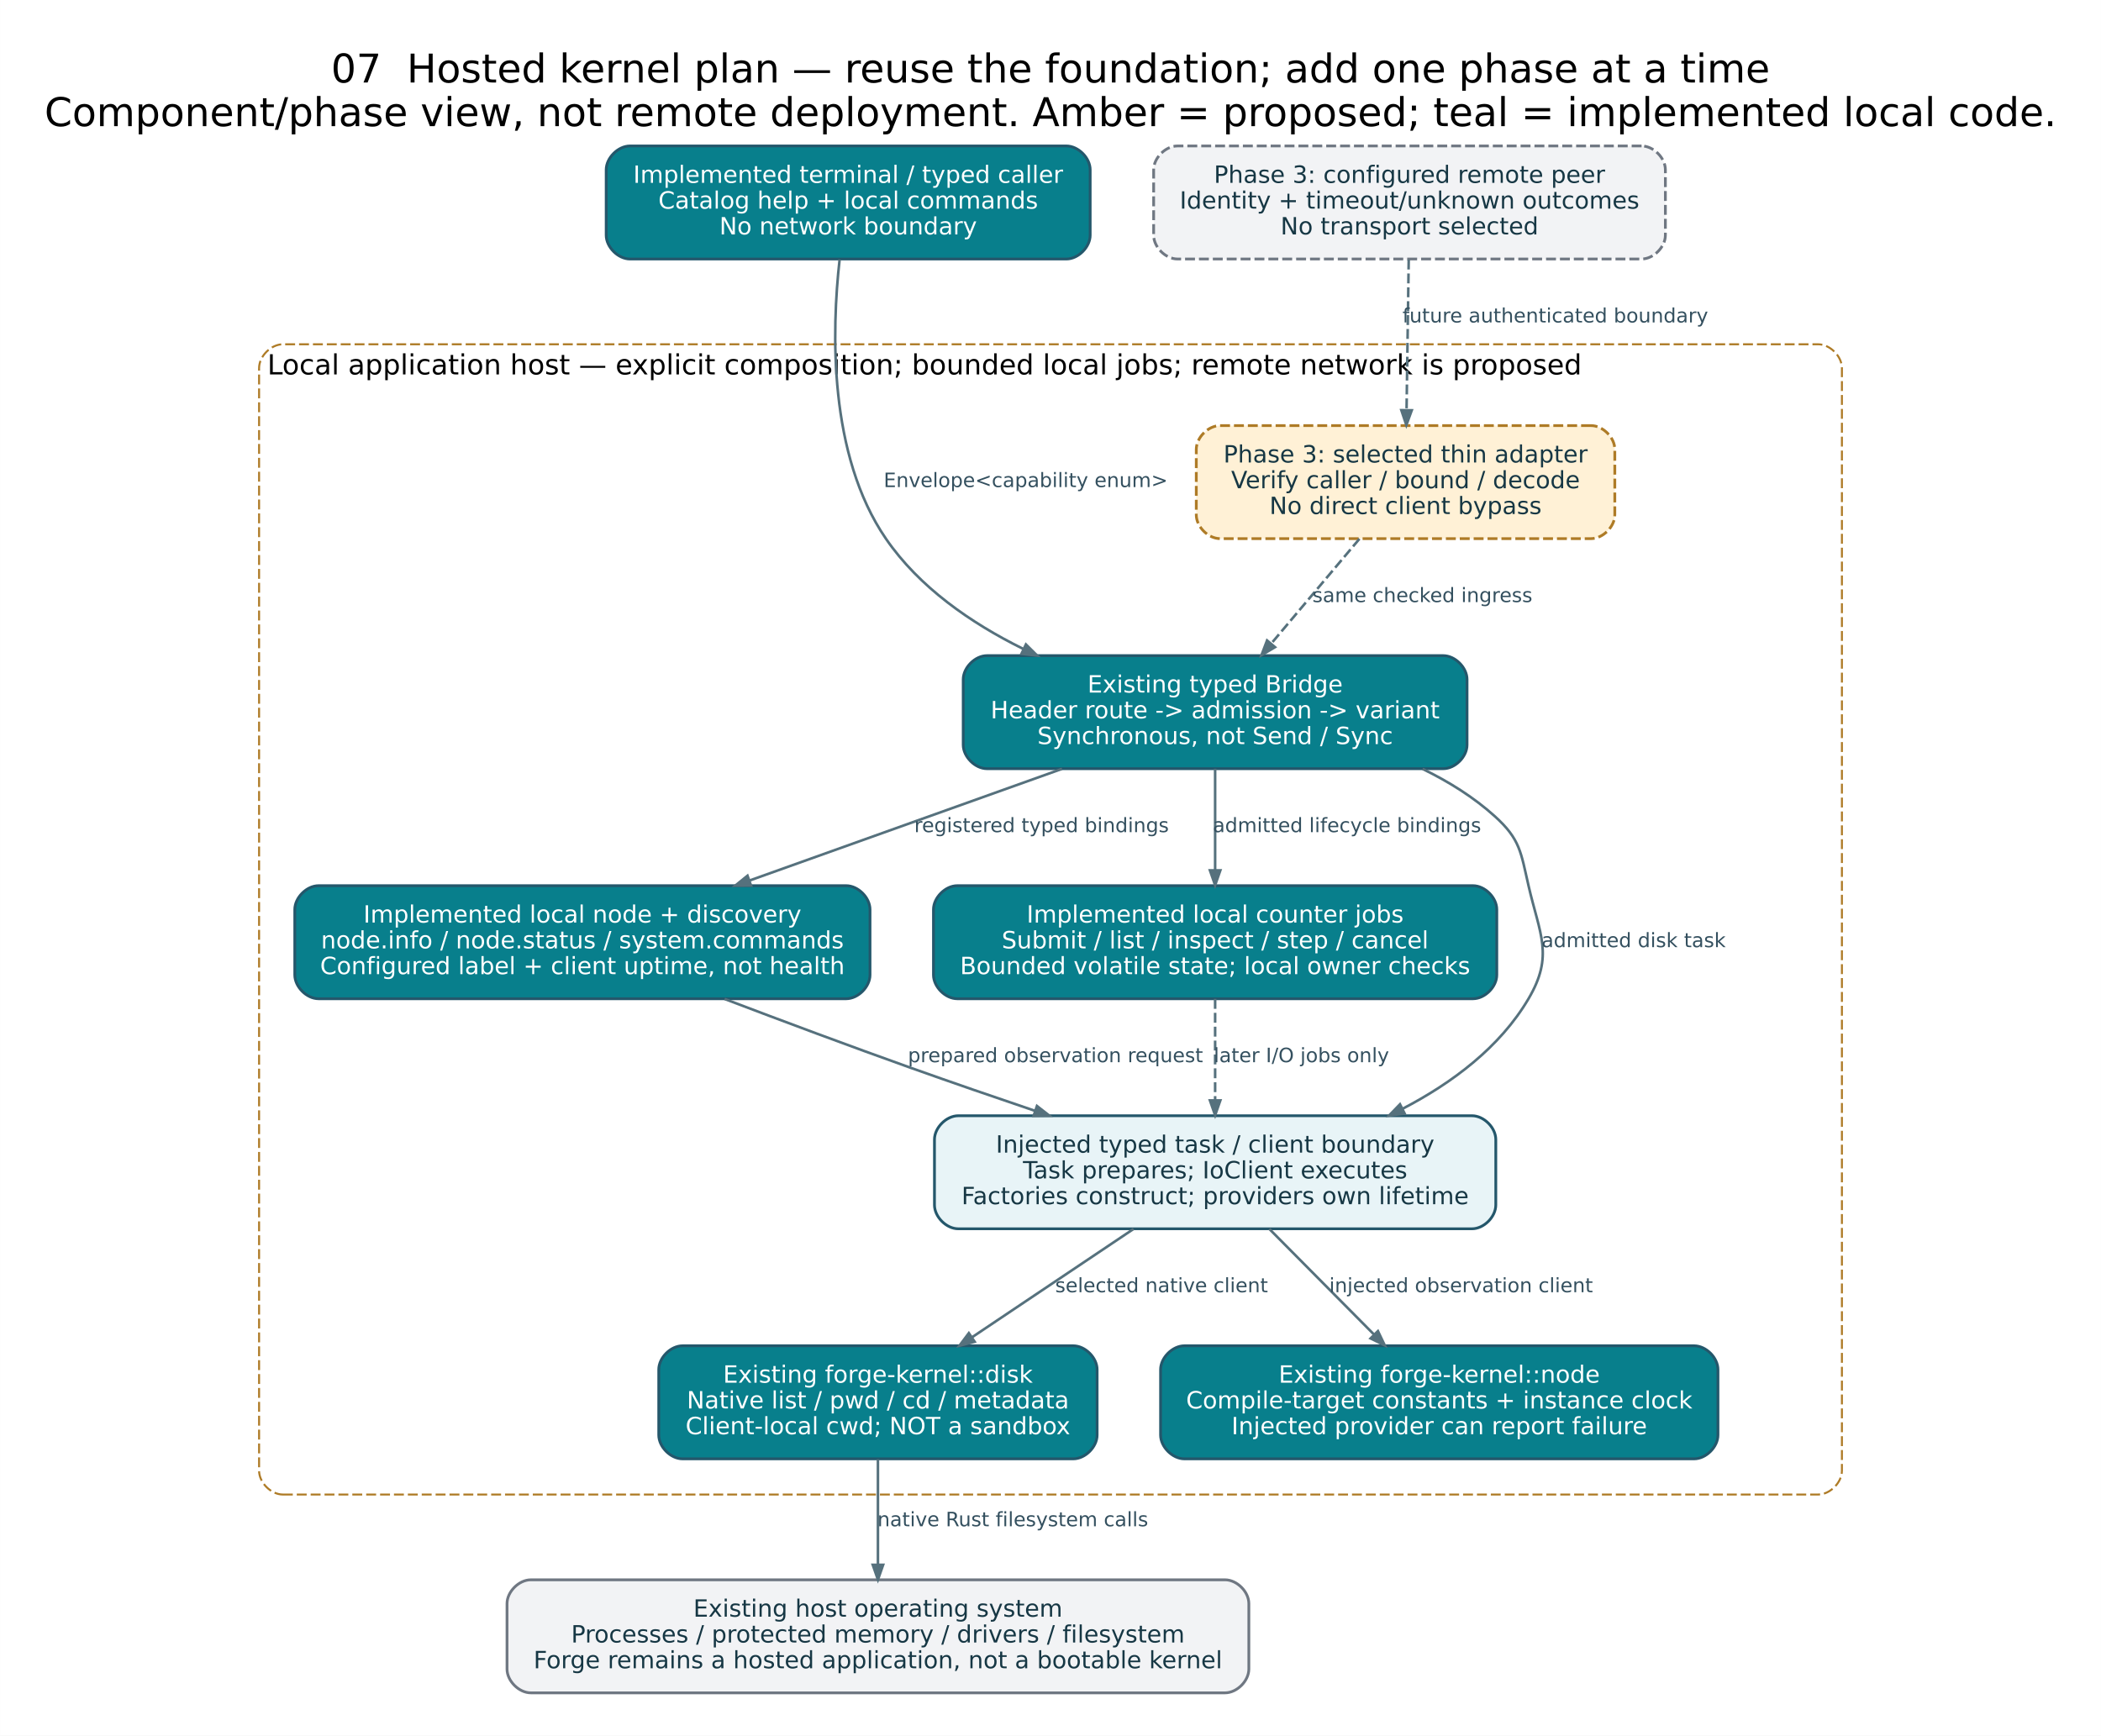
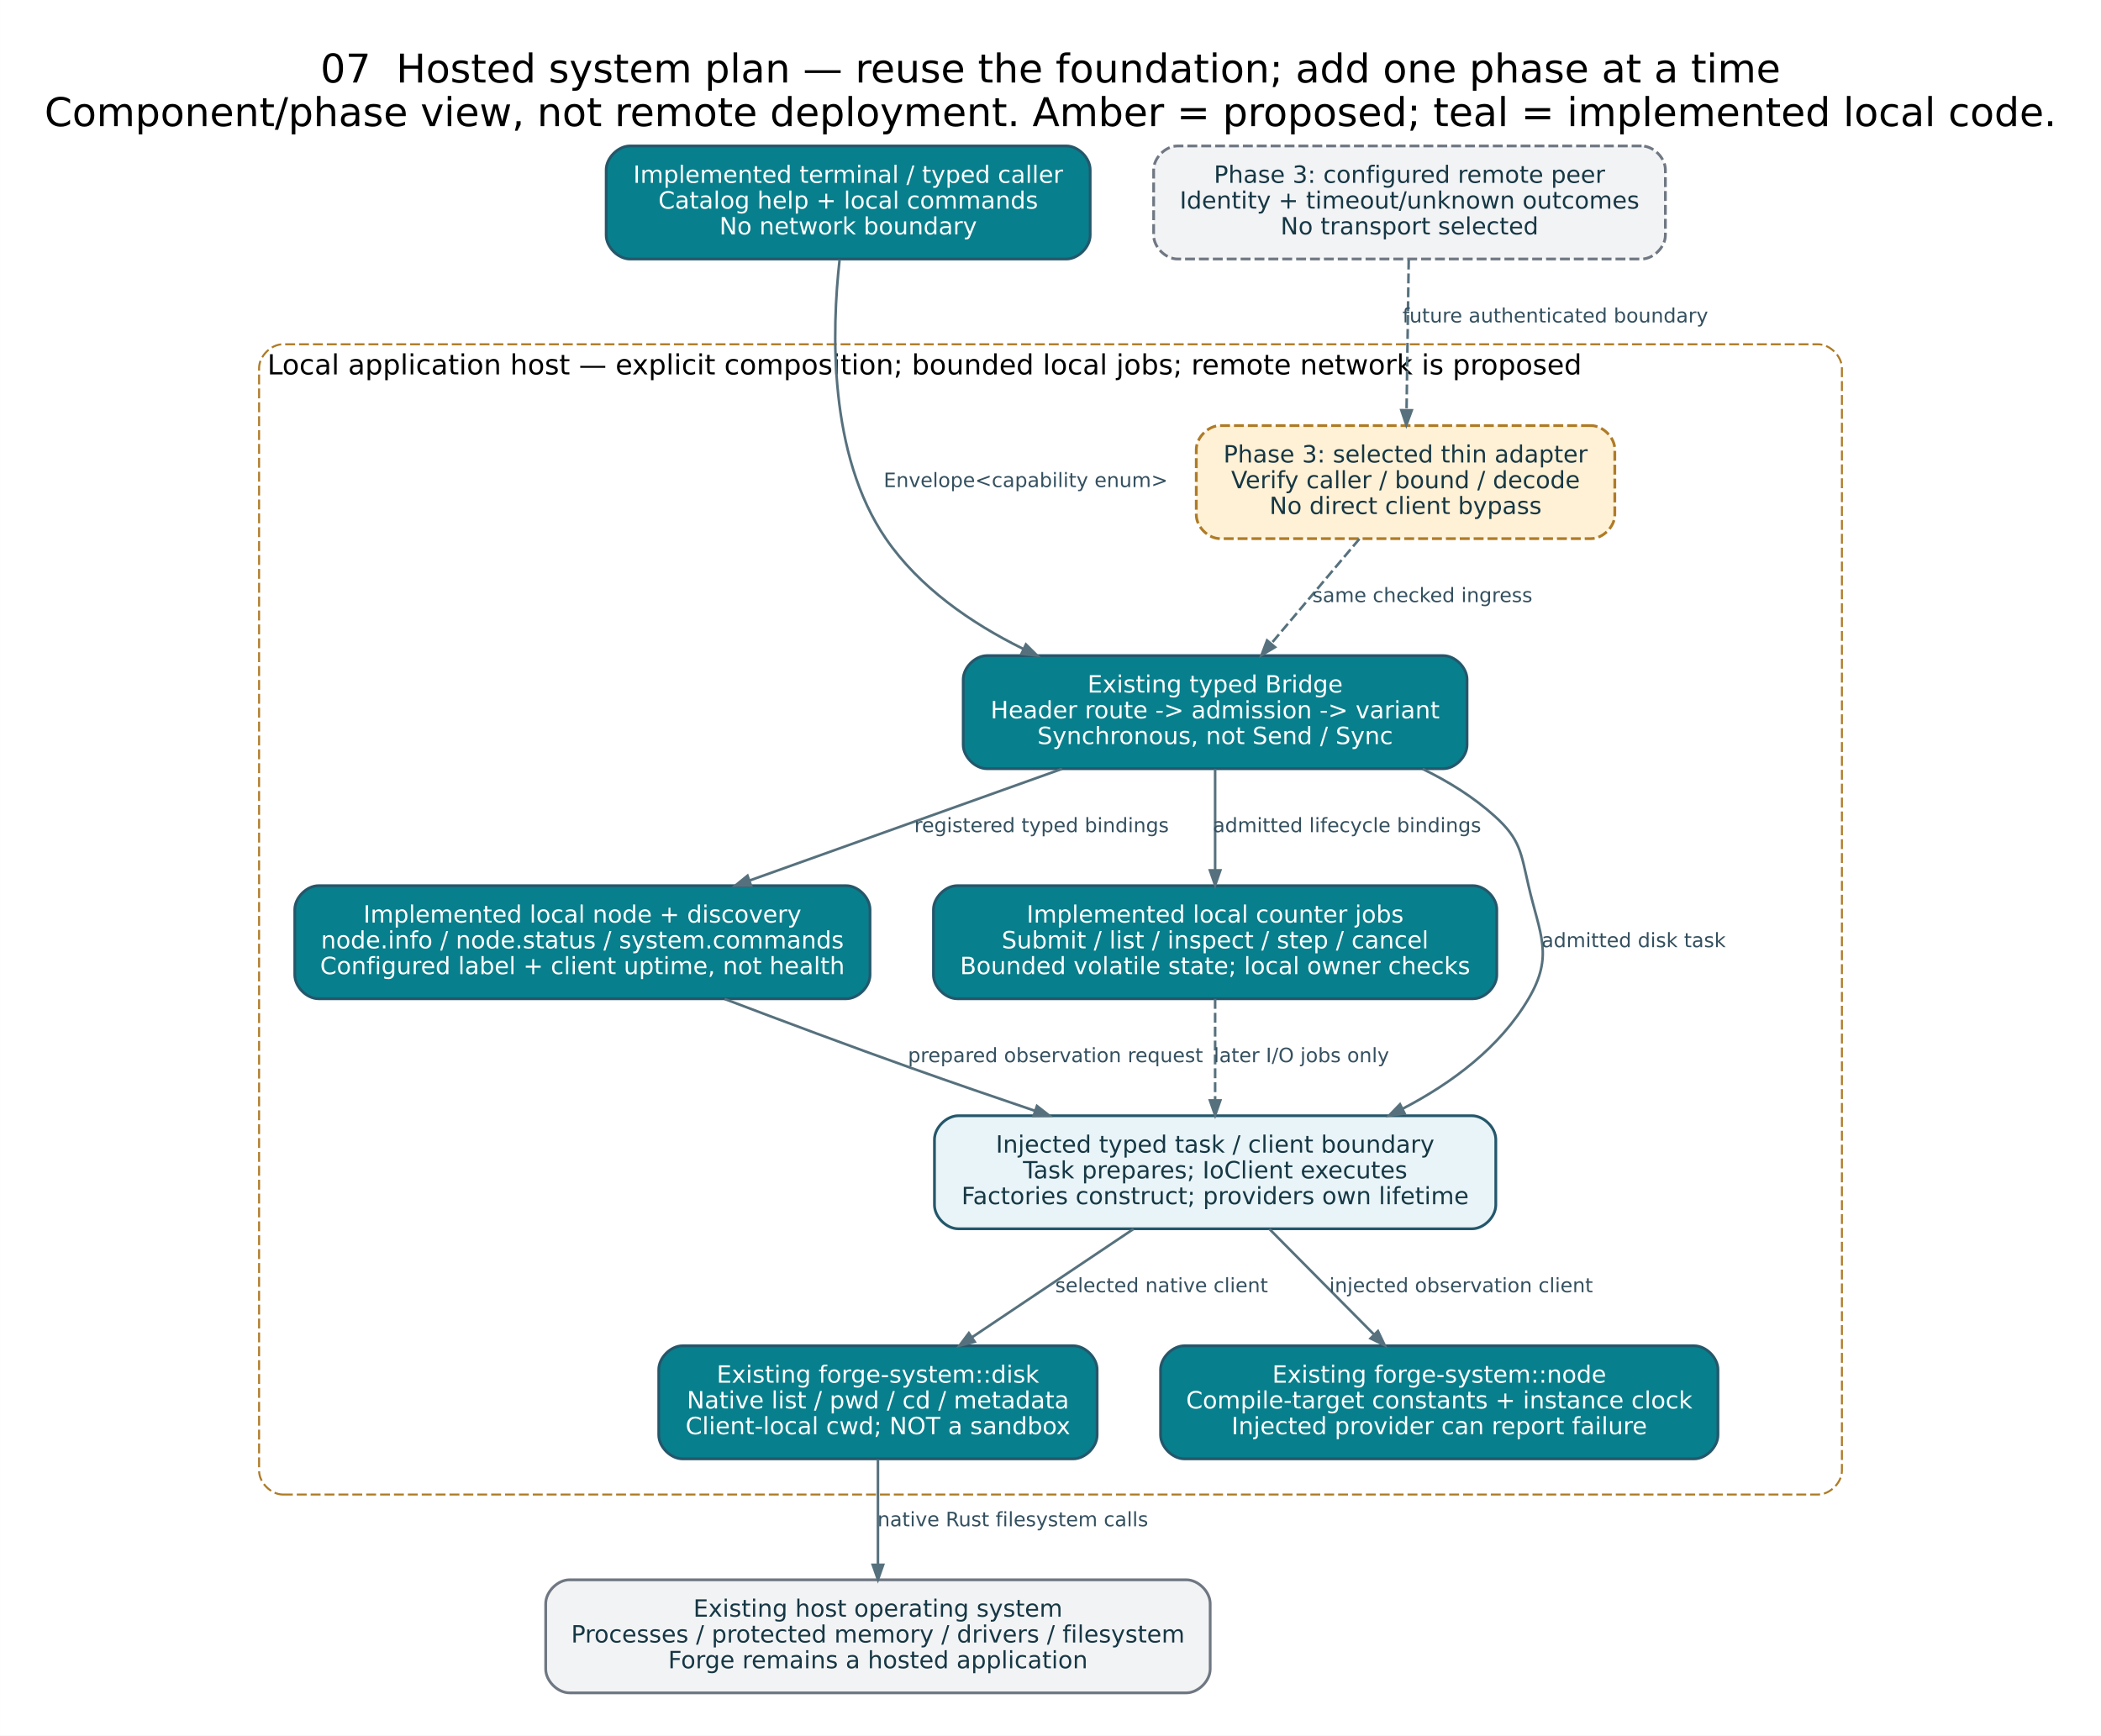
<svg xmlns="http://www.w3.org/2000/svg" width="1059pt" height="875pt" viewBox="0.00 0.00 1059.20 875.20">
  <g id="graph0" class="graph" transform="scale(1 1) rotate(0) translate(21.6 853.6)">
    <polygon fill="white" stroke="transparent" points="-21.6,21.6 -21.6,-853.6 1037.6,-853.6 1037.6,21.6 -21.6,21.6" />
-     <text text-anchor="middle" x="508" y="-812" font-family="DejaVu Sans" font-size="20.00">07  Hosted kernel plan — reuse the foundation; add one phase at a time</text>
+     <text text-anchor="middle" x="508" y="-812" font-family="DejaVu Sans" font-size="20.00">07  Hosted system plan — reuse the foundation; add one phase at a time</text>
    <text text-anchor="middle" x="508" y="-790" font-family="DejaVu Sans" font-size="20.00">Component/phase view, not remote deployment. Amber = proposed; teal = implemented local code.</text>
    <g id="clust1" class="cluster">
      <path fill="white" stroke="#ae7b26" stroke-dasharray="5,2" d="M121,-100C121,-100 895,-100 895,-100 901,-100 907,-106 907,-112 907,-112 907,-668 907,-668 907,-674 901,-680 895,-680 895,-680 121,-680 121,-680 115,-680 109,-674 109,-668 109,-668 109,-112 109,-112 109,-106 115,-100 121,-100" />
      <text text-anchor="middle" x="444.5" y="-664.8" font-family="DejaVu Sans" font-size="14.00">Local application host — explicit composition; bounded local jobs; remote network is proposed</text>
    </g>
    <g id="node1" class="node">
      <path fill="#087f8c" stroke="#24576b" stroke-width="1.4" d="M516,-780C516,-780 296,-780 296,-780 290,-780 284,-774 284,-768 284,-768 284,-735 284,-735 284,-729 290,-723 296,-723 296,-723 516,-723 516,-723 522,-723 528,-729 528,-735 528,-735 528,-768 528,-768 528,-774 522,-780 516,-780" />
      <text text-anchor="middle" x="406" y="-761.4" font-family="DejaVu Sans" font-size="12.00" fill="white">Implemented terminal / typed caller</text>
      <text text-anchor="middle" x="406" y="-748.4" font-family="DejaVu Sans" font-size="12.00" fill="white">Catalog help + local commands</text>
      <text text-anchor="middle" x="406" y="-735.4" font-family="DejaVu Sans" font-size="12.00" fill="white">No network boundary</text>
    </g>
    <g id="node4" class="node">
      <path fill="#087f8c" stroke="#24576b" stroke-width="1.4" d="M706,-523C706,-523 476,-523 476,-523 470,-523 464,-517 464,-511 464,-511 464,-478 464,-478 464,-472 470,-466 476,-466 476,-466 706,-466 706,-466 712,-466 718,-472 718,-478 718,-478 718,-511 718,-511 718,-517 712,-523 706,-523" />
      <text text-anchor="middle" x="591" y="-504.4" font-family="DejaVu Sans" font-size="12.00" fill="white">Existing typed Bridge</text>
      <text text-anchor="middle" x="591" y="-491.4" font-family="DejaVu Sans" font-size="12.00" fill="white">Header route -&gt; admission -&gt; variant</text>
      <text text-anchor="middle" x="591" y="-478.4" font-family="DejaVu Sans" font-size="12.00" fill="white">Synchronous, not Send / Sync</text>
    </g>
    <g id="edge9" class="edge">
      <path fill="none" stroke="#56717d" stroke-width="1.3" d="M401.68,-722.71C397.66,-686.9 396.02,-624.24 425,-582 441.79,-557.52 467.73,-539.5 494.16,-526.45" />
      <polygon fill="#56717d" stroke="#56717d" stroke-width="1.3" points="495.61,-528.66 501.25,-523.06 493.35,-523.92 495.61,-528.66" />
      <text text-anchor="middle" x="495.5" y="-608" font-family="DejaVu Sans" font-size="10.00" fill="#34505f">Envelope&lt;capability enum&gt;</text>
    </g>
    <g id="node2" class="node">
      <path fill="#f2f3f5" stroke="#6f7782" stroke-width="1.4" stroke-dasharray="5,2" d="M806,-780C806,-780 572,-780 572,-780 566,-780 560,-774 560,-768 560,-768 560,-735 560,-735 560,-729 566,-723 572,-723 572,-723 806,-723 806,-723 812,-723 818,-729 818,-735 818,-735 818,-768 818,-768 818,-774 812,-780 806,-780" />
      <text text-anchor="middle" x="689" y="-761.4" font-family="DejaVu Sans" font-size="12.00" fill="#163744">Phase 3: configured remote peer</text>
      <text text-anchor="middle" x="689" y="-748.4" font-family="DejaVu Sans" font-size="12.00" fill="#163744">Identity + timeout/unknown outcomes</text>
      <text text-anchor="middle" x="689" y="-735.4" font-family="DejaVu Sans" font-size="12.00" fill="#163744">No transport selected</text>
    </g>
    <g id="node3" class="node">
      <path fill="#fff1d6" stroke="#ae7b26" stroke-width="1.4" stroke-dasharray="5,2" d="M780.5,-639C780.5,-639 593.5,-639 593.5,-639 587.5,-639 581.5,-633 581.5,-627 581.5,-627 581.5,-594 581.5,-594 581.5,-588 587.5,-582 593.5,-582 593.5,-582 780.5,-582 780.5,-582 786.5,-582 792.5,-588 792.5,-594 792.5,-594 792.5,-627 792.5,-627 792.5,-633 786.5,-639 780.5,-639" />
      <text text-anchor="middle" x="687" y="-620.4" font-family="DejaVu Sans" font-size="12.00" fill="#163744">Phase 3: selected thin adapter</text>
      <text text-anchor="middle" x="687" y="-607.4" font-family="DejaVu Sans" font-size="12.00" fill="#163744">Verify caller / bound / decode</text>
      <text text-anchor="middle" x="687" y="-594.4" font-family="DejaVu Sans" font-size="12.00" fill="#163744">No direct client bypass</text>
    </g>
    <g id="edge10" class="edge">
      <path fill="none" stroke="#56717d" stroke-width="1.3" stroke-dasharray="5,2" d="M688.6,-722.71C688.29,-700.92 687.85,-670.47 687.51,-646.94" />
      <polygon fill="#56717d" stroke="#56717d" stroke-width="1.3" points="690.13,-646.71 687.4,-639.25 684.88,-646.78 690.13,-646.71" />
      <text text-anchor="middle" x="762.5" y="-691" font-family="DejaVu Sans" font-size="10.00" fill="#34505f">future authenticated boundary</text>
    </g>
    <g id="edge1" class="edge">
      <path fill="none" stroke="#56717d" stroke-width="1.3" stroke-dasharray="5,2" d="M663.76,-581.9C650.42,-566.06 633.56,-546.04 619.43,-529.26" />
      <polygon fill="#56717d" stroke="#56717d" stroke-width="1.3" points="621.2,-527.28 614.36,-523.24 617.18,-530.66 621.2,-527.28" />
      <text text-anchor="middle" x="695.5" y="-550" font-family="DejaVu Sans" font-size="10.00" fill="#34505f">same checked ingress</text>
    </g>
    <g id="node5" class="node">
      <path fill="#087f8c" stroke="#24576b" stroke-width="1.4" d="M405,-407C405,-407 139,-407 139,-407 133,-407 127,-401 127,-395 127,-395 127,-362 127,-362 127,-356 133,-350 139,-350 139,-350 405,-350 405,-350 411,-350 417,-356 417,-362 417,-362 417,-395 417,-395 417,-401 411,-407 405,-407" />
      <text text-anchor="middle" x="272" y="-388.4" font-family="DejaVu Sans" font-size="12.00" fill="white">Implemented local node + discovery</text>
      <text text-anchor="middle" x="272" y="-375.4" font-family="DejaVu Sans" font-size="12.00" fill="white">node.info / node.status / system.commands</text>
      <text text-anchor="middle" x="272" y="-362.4" font-family="DejaVu Sans" font-size="12.00" fill="white">Configured label + client uptime, not health</text>
    </g>
    <g id="edge2" class="edge">
      <path fill="none" stroke="#56717d" stroke-width="1.3" d="M513.78,-465.9C466.15,-448.88 405.04,-427.05 356.18,-409.58" />
      <polygon fill="#56717d" stroke="#56717d" stroke-width="1.3" points="357.01,-407.09 349.06,-407.04 355.24,-412.04 357.01,-407.09" />
      <text text-anchor="middle" x="503.5" y="-434" font-family="DejaVu Sans" font-size="10.00" fill="#34505f">registered typed bindings</text>
    </g>
    <g id="node6" class="node">
      <path fill="#087f8c" stroke="#24576b" stroke-width="1.4" d="M721,-407C721,-407 461,-407 461,-407 455,-407 449,-401 449,-395 449,-395 449,-362 449,-362 449,-356 455,-350 461,-350 461,-350 721,-350 721,-350 727,-350 733,-356 733,-362 733,-362 733,-395 733,-395 733,-401 727,-407 721,-407" />
      <text text-anchor="middle" x="591" y="-388.4" font-family="DejaVu Sans" font-size="12.00" fill="white">Implemented local counter jobs</text>
      <text text-anchor="middle" x="591" y="-375.4" font-family="DejaVu Sans" font-size="12.00" fill="white">Submit / list / inspect / step / cancel</text>
      <text text-anchor="middle" x="591" y="-362.4" font-family="DejaVu Sans" font-size="12.00" fill="white">Bounded volatile state; local owner checks</text>
    </g>
    <g id="edge4" class="edge">
      <path fill="none" stroke="#56717d" stroke-width="1.3" d="M591,-465.9C591,-450.61 591,-431.44 591,-415.04" />
      <polygon fill="#56717d" stroke="#56717d" stroke-width="1.3" points="593.63,-414.74 591,-407.24 588.38,-414.74 593.63,-414.74" />
      <text text-anchor="middle" x="657.5" y="-434" font-family="DejaVu Sans" font-size="10.00" fill="#34505f">admitted lifecycle bindings</text>
    </g>
    <g id="node7" class="node">
      <path fill="#e8f4f7" stroke="#24576b" stroke-width="1.4" d="M720.5,-291C720.5,-291 461.5,-291 461.5,-291 455.5,-291 449.5,-285 449.5,-279 449.5,-279 449.5,-246 449.5,-246 449.5,-240 455.5,-234 461.5,-234 461.5,-234 720.5,-234 720.5,-234 726.5,-234 732.5,-240 732.5,-246 732.5,-246 732.5,-279 732.5,-279 732.5,-285 726.5,-291 720.5,-291" />
      <text text-anchor="middle" x="591" y="-272.4" font-family="DejaVu Sans" font-size="12.00" fill="#163744">Injected typed task / client boundary</text>
      <text text-anchor="middle" x="591" y="-259.4" font-family="DejaVu Sans" font-size="12.00" fill="#163744">Task prepares; IoClient executes</text>
      <text text-anchor="middle" x="591" y="-246.4" font-family="DejaVu Sans" font-size="12.00" fill="#163744">Factories construct; providers own lifetime</text>
    </g>
    <g id="edge8" class="edge">
      <path fill="none" stroke="#56717d" stroke-width="1.3" d="M695.6,-465.87C708.79,-459.46 721.36,-451.61 732,-442 744.84,-430.41 745.12,-423.85 749,-407 754.68,-382.31 761.85,-371.83 749,-350 734.59,-325.51 710.5,-307.5 685.41,-294.47" />
      <polygon fill="#56717d" stroke="#56717d" stroke-width="1.3" points="686.55,-292.1 678.67,-291.09 684.2,-296.79 686.55,-292.1" />
      <text text-anchor="middle" x="802" y="-376" font-family="DejaVu Sans" font-size="10.00" fill="#34505f">admitted disk task</text>
    </g>
    <g id="edge3" class="edge">
      <path fill="none" stroke="#56717d" stroke-width="1.3" d="M343.7,-349.87C372.87,-338.8 406.96,-326.06 438,-315 458.07,-307.85 479.72,-300.4 500.23,-293.46" />
      <polygon fill="#56717d" stroke="#56717d" stroke-width="1.3" points="501.17,-295.92 507.44,-291.03 499.49,-290.94 501.17,-295.92" />
      <text text-anchor="middle" x="510.5" y="-318" font-family="DejaVu Sans" font-size="10.00" fill="#34505f">prepared observation request</text>
    </g>
    <g id="edge5" class="edge">
      <path fill="none" stroke="#56717d" stroke-width="1.3" stroke-dasharray="5,2" d="M591,-349.9C591,-334.61 591,-315.44 591,-299.04" />
      <polygon fill="#56717d" stroke="#56717d" stroke-width="1.3" points="593.63,-298.74 591,-291.24 588.38,-298.74 593.63,-298.74" />
      <text text-anchor="middle" x="634.5" y="-318" font-family="DejaVu Sans" font-size="10.00" fill="#34505f">later I/O jobs only</text>
    </g>
    <g id="node8" class="node">
      <path fill="#087f8c" stroke="#24576b" stroke-width="1.4" d="M519.5,-175C519.5,-175 322.5,-175 322.5,-175 316.5,-175 310.5,-169 310.5,-163 310.5,-163 310.5,-130 310.5,-130 310.5,-124 316.5,-118 322.5,-118 322.5,-118 519.5,-118 519.5,-118 525.5,-118 531.5,-124 531.5,-130 531.5,-130 531.5,-163 531.5,-163 531.5,-169 525.5,-175 519.5,-175" />
-       <text text-anchor="middle" x="421" y="-156.4" font-family="DejaVu Sans" font-size="12.00" fill="white">Existing forge-kernel::disk</text>
+       <text text-anchor="middle" x="421" y="-156.4" font-family="DejaVu Sans" font-size="12.00" fill="white">Existing forge-system::disk</text>
      <text text-anchor="middle" x="421" y="-143.4" font-family="DejaVu Sans" font-size="12.00" fill="white">Native list / pwd / cd / metadata</text>
      <text text-anchor="middle" x="421" y="-130.4" font-family="DejaVu Sans" font-size="12.00" fill="white">Client-local cwd; NOT a sandbox</text>
    </g>
    <g id="edge6" class="edge">
      <path fill="none" stroke="#56717d" stroke-width="1.3" d="M549.85,-233.9C525.3,-217.44 494.03,-196.47 468.44,-179.31" />
      <polygon fill="#56717d" stroke="#56717d" stroke-width="1.3" points="469.76,-177.04 462.07,-175.04 466.83,-181.4 469.76,-177.04" />
      <text text-anchor="middle" x="564" y="-202" font-family="DejaVu Sans" font-size="10.00" fill="#34505f">selected native client</text>
    </g>
    <g id="node9" class="node">
      <path fill="#087f8c" stroke="#24576b" stroke-width="1.4" d="M832.5,-175C832.5,-175 575.5,-175 575.5,-175 569.5,-175 563.5,-169 563.5,-163 563.5,-163 563.5,-130 563.5,-130 563.5,-124 569.5,-118 575.5,-118 575.5,-118 832.5,-118 832.5,-118 838.5,-118 844.5,-124 844.5,-130 844.5,-130 844.5,-163 844.5,-163 844.5,-169 838.5,-175 832.5,-175" />
-       <text text-anchor="middle" x="704" y="-156.4" font-family="DejaVu Sans" font-size="12.00" fill="white">Existing forge-kernel::node</text>
+       <text text-anchor="middle" x="704" y="-156.4" font-family="DejaVu Sans" font-size="12.00" fill="white">Existing forge-system::node</text>
      <text text-anchor="middle" x="704" y="-143.4" font-family="DejaVu Sans" font-size="12.00" fill="white">Compile-target constants + instance clock</text>
      <text text-anchor="middle" x="704" y="-130.4" font-family="DejaVu Sans" font-size="12.00" fill="white">Injected provider can report failure</text>
    </g>
    <g id="edge7" class="edge">
      <path fill="none" stroke="#56717d" stroke-width="1.3" d="M618.35,-233.9C634.2,-217.92 654.25,-197.69 670.97,-180.82" />
      <polygon fill="#56717d" stroke="#56717d" stroke-width="1.3" points="673.09,-182.41 676.51,-175.24 669.36,-178.72 673.09,-182.41" />
      <text text-anchor="middle" x="715" y="-202" font-family="DejaVu Sans" font-size="10.00" fill="#34505f">injected observation client</text>
    </g>
    <g id="node10" class="node">
-       <path fill="#f2f3f5" stroke="#6f7782" stroke-width="1.4" d="M596,-57C596,-57 246,-57 246,-57 240,-57 234,-51 234,-45 234,-45 234,-12 234,-12 234,-6 240,0 246,0 246,0 596,0 596,0 602,0 608,-6 608,-12 608,-12 608,-45 608,-45 608,-51 602,-57 596,-57" />
+       <path fill="#f2f3f5" stroke="#6f7782" stroke-width="1.4" d="M576.5,-57C576.5,-57 265.5,-57 265.5,-57 259.5,-57 253.5,-51 253.5,-45 253.5,-45 253.5,-12 253.5,-12 253.5,-6 259.5,0 265.5,0 265.5,0 576.5,0 576.5,0 582.5,0 588.5,-6 588.5,-12 588.5,-12 588.5,-45 588.5,-45 588.5,-51 582.5,-57 576.5,-57" />
      <text text-anchor="middle" x="421" y="-38.4" font-family="DejaVu Sans" font-size="12.00" fill="#163744">Existing host operating system</text>
      <text text-anchor="middle" x="421" y="-25.4" font-family="DejaVu Sans" font-size="12.00" fill="#163744">Processes / protected memory / drivers / filesystem</text>
-       <text text-anchor="middle" x="421" y="-12.4" font-family="DejaVu Sans" font-size="12.00" fill="#163744">Forge remains a hosted application, not a bootable kernel</text>
+       <text text-anchor="middle" x="421" y="-12.4" font-family="DejaVu Sans" font-size="12.00" fill="#163744">Forge remains a hosted application</text>
    </g>
    <g id="edge11" class="edge">
      <path fill="none" stroke="#56717d" stroke-width="1.3" d="M421,-117.72C421,-101.79 421,-81.65 421,-64.63" />
      <polygon fill="#56717d" stroke="#56717d" stroke-width="1.3" points="423.63,-64.56 421,-57.06 418.38,-64.56 423.63,-64.56" />
      <text text-anchor="middle" x="489" y="-84" font-family="DejaVu Sans" font-size="10.00" fill="#34505f">native Rust filesystem calls</text>
    </g>
  </g>
</svg>
